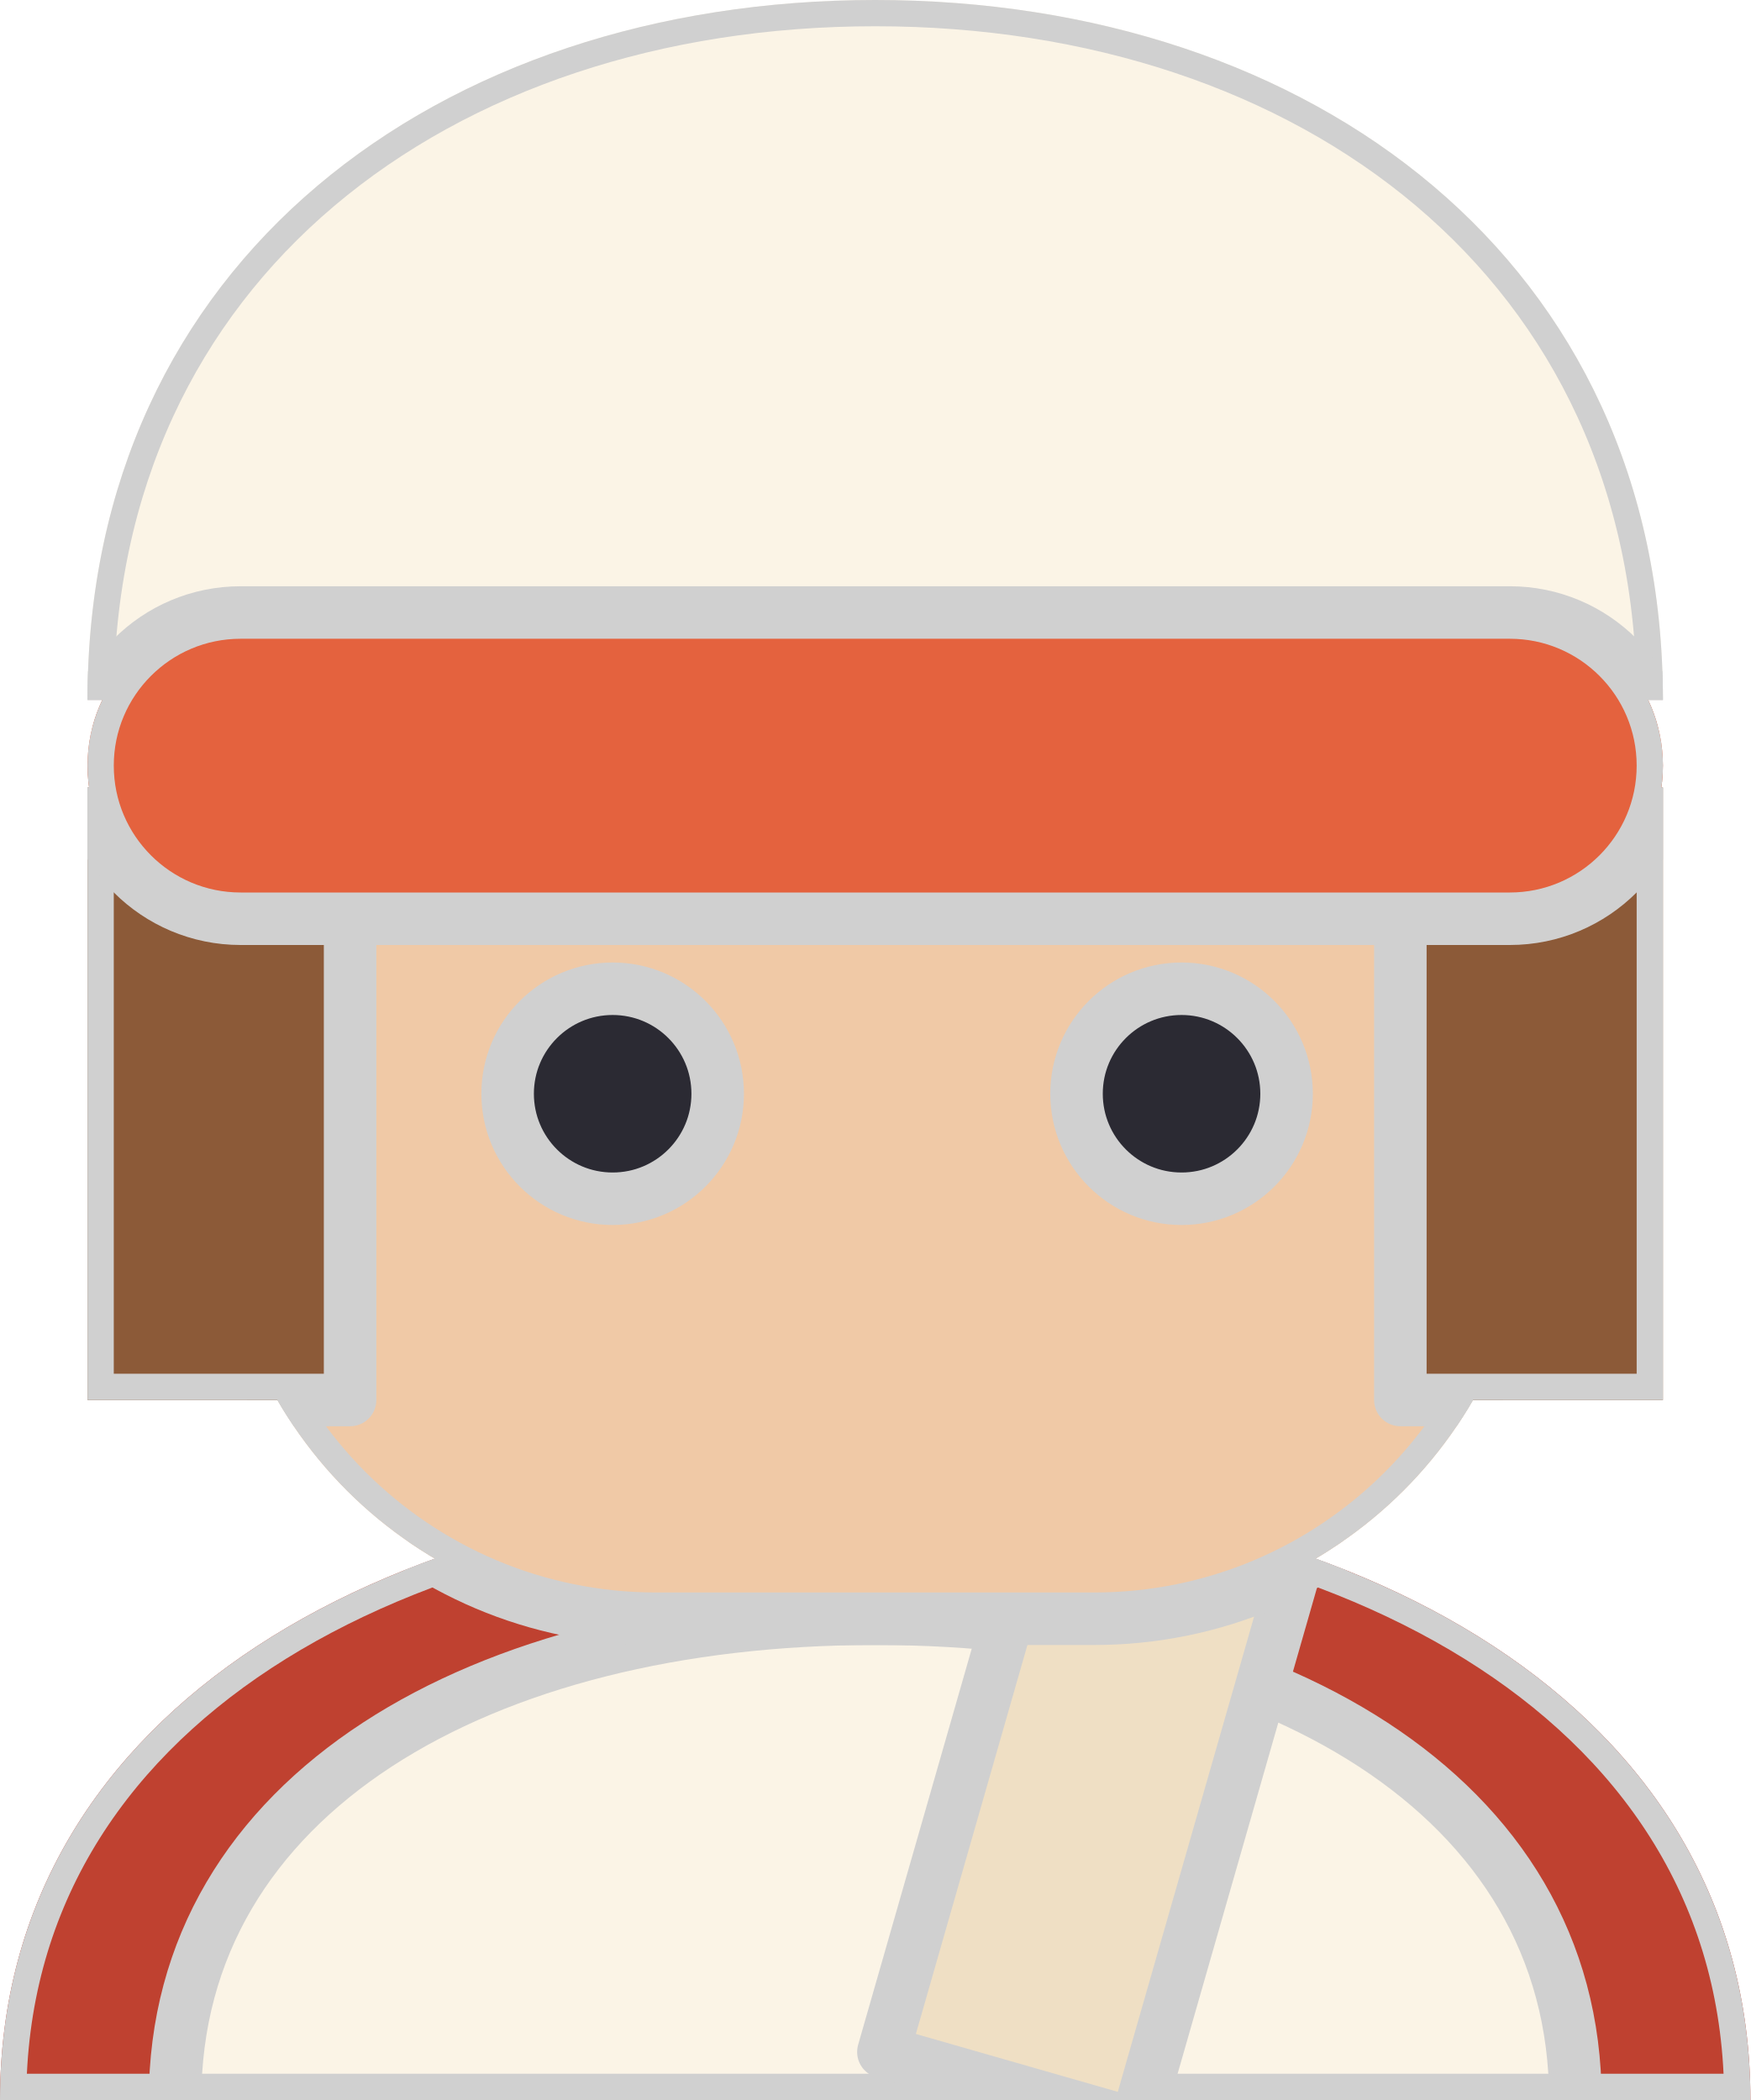
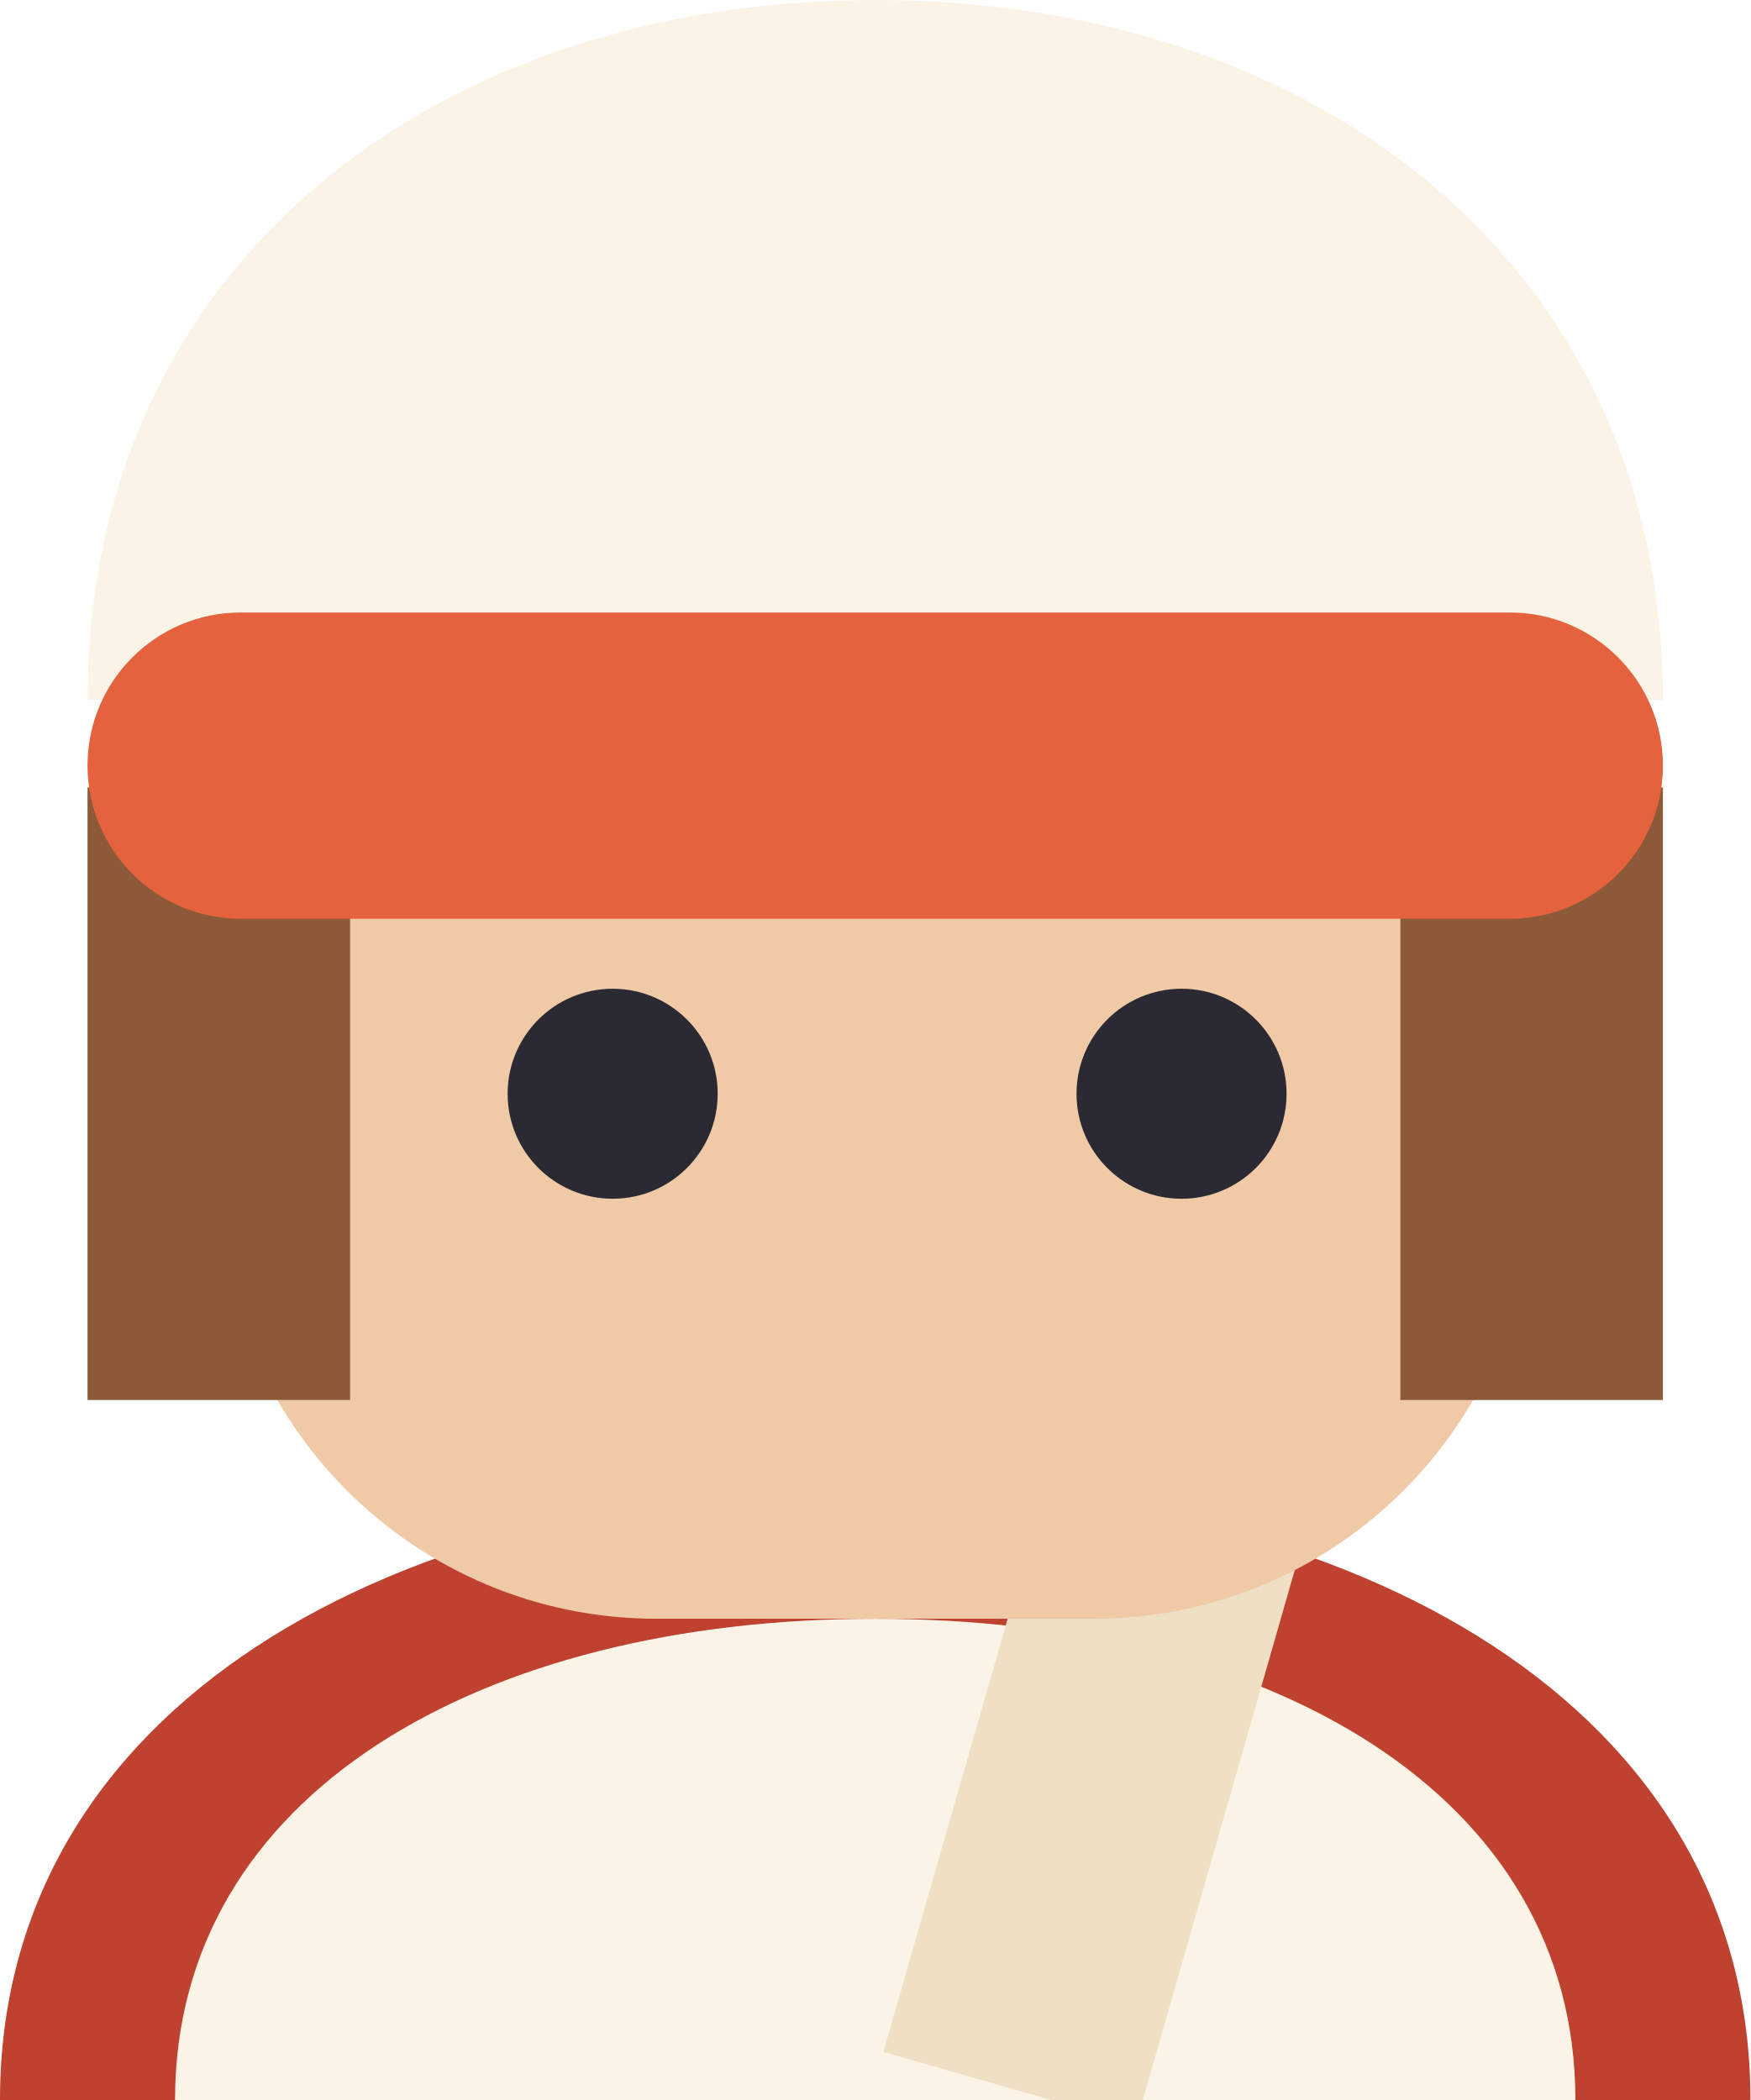
<svg xmlns="http://www.w3.org/2000/svg" width="120" height="144" viewBox="8 6 40 48">
-   <clipPath id="rim_person_woman_winter_head_car">
-     <path d="M8 54 C8 45 17 40 28 40 C39 40 48 45 48 54 Z" fill="#BF4130" />
-     <path d="M12 54 C12 47 19 43 28 43 C37 43 44 47 44 54 Z" fill="#FBF4E6" />
-     <rect x="30" y="40" width="6" height="14" fill="#EFDFC4" transform="rotate(16 33 47)" />
-     <rect x="13" y="12" width="30" height="31" rx="10" fill="#F0C9A6" />
-     <path d="M10 38 L10 24 L16 24 L16 38 Z" fill="#8C5A38" />
-     <path d="M40 38 L40 24 L46 24 L46 38 Z" fill="#8C5A38" />
-     <path d="M10 22 C10 12 18 6 28 6 C38 6 46 12 46 22 Z" fill="#FBF4E6" />
-     <rect x="10" y="20" width="36" height="7" rx="3.5" fill="#E4623E" />
-     <circle cx="22" cy="31" r="2.4" fill="#2B2A33" />
-     <circle cx="35" cy="31" r="2.4" fill="#2B2A33" />
-   </clipPath>
-   <g clip-path="url(#rim_person_woman_winter_head_car)">
-     <path stroke="#d0d0d0" stroke-width="1.2" stroke-linejoin="round" d="M8 54 C8 45 17 40 28 40 C39 40 48 45 48 54 Z" fill="#BF4130" />
-     <path stroke="#d0d0d0" stroke-width="1.2" stroke-linejoin="round" d="M12 54 C12 47 19 43 28 43 C37 43 44 47 44 54 Z" fill="#FBF4E6" />
-     <rect stroke="#d0d0d0" stroke-width="1.2" stroke-linejoin="round" x="30" y="40" width="6" height="14" fill="#EFDFC4" transform="rotate(16 33 47)" />
-     <rect stroke="#d0d0d0" stroke-width="1.2" stroke-linejoin="round" x="13" y="12" width="30" height="31" rx="10" fill="#F0C9A6" />
-     <path stroke="#d0d0d0" stroke-width="1.2" stroke-linejoin="round" d="M10 38 L10 24 L16 24 L16 38 Z" fill="#8C5A38" />
-     <path stroke="#d0d0d0" stroke-width="1.2" stroke-linejoin="round" d="M40 38 L40 24 L46 24 L46 38 Z" fill="#8C5A38" />
-     <path stroke="#d0d0d0" stroke-width="1.2" stroke-linejoin="round" d="M10 22 C10 12 18 6 28 6 C38 6 46 12 46 22 Z" fill="#FBF4E6" />
-     <rect stroke="#d0d0d0" stroke-width="1.2" stroke-linejoin="round" x="10" y="20" width="36" height="7" rx="3.5" fill="#E4623E" />
-     <circle stroke="#d0d0d0" stroke-width="1.2" stroke-linejoin="round" cx="22" cy="31" r="2.4" fill="#2B2A33" />
-     <circle stroke="#d0d0d0" stroke-width="1.2" stroke-linejoin="round" cx="35" cy="31" r="2.4" fill="#2B2A33" />
-   </g>
+   <path d="M8 54 C8 45 17 40 28 40 C39 40 48 45 48 54 Z" fill="#BF4130" />
+   <path d="M12 54 C12 47 19 43 28 43 C37 43 44 47 44 54 Z" fill="#FBF4E6" />
+   <rect x="30" y="40" width="6" height="14" fill="#EFDFC4" transform="rotate(16 33 47)" />
+   <rect x="13" y="12" width="30" height="31" rx="10" fill="#F0C9A6" />
+   <path d="M10 38 L10 24 L16 24 L16 38 Z" fill="#8C5A38" />
+   <path d="M40 38 L40 24 L46 24 L46 38 Z" fill="#8C5A38" />
+   <path d="M10 22 C10 12 18 6 28 6 C38 6 46 12 46 22 Z" fill="#FBF4E6" />
+   <rect x="10" y="20" width="36" height="7" rx="3.5" fill="#E4623E" />
+   <circle cx="22" cy="31" r="2.4" fill="#2B2A33" />
+   <circle cx="35" cy="31" r="2.4" fill="#2B2A33" />
</svg>
